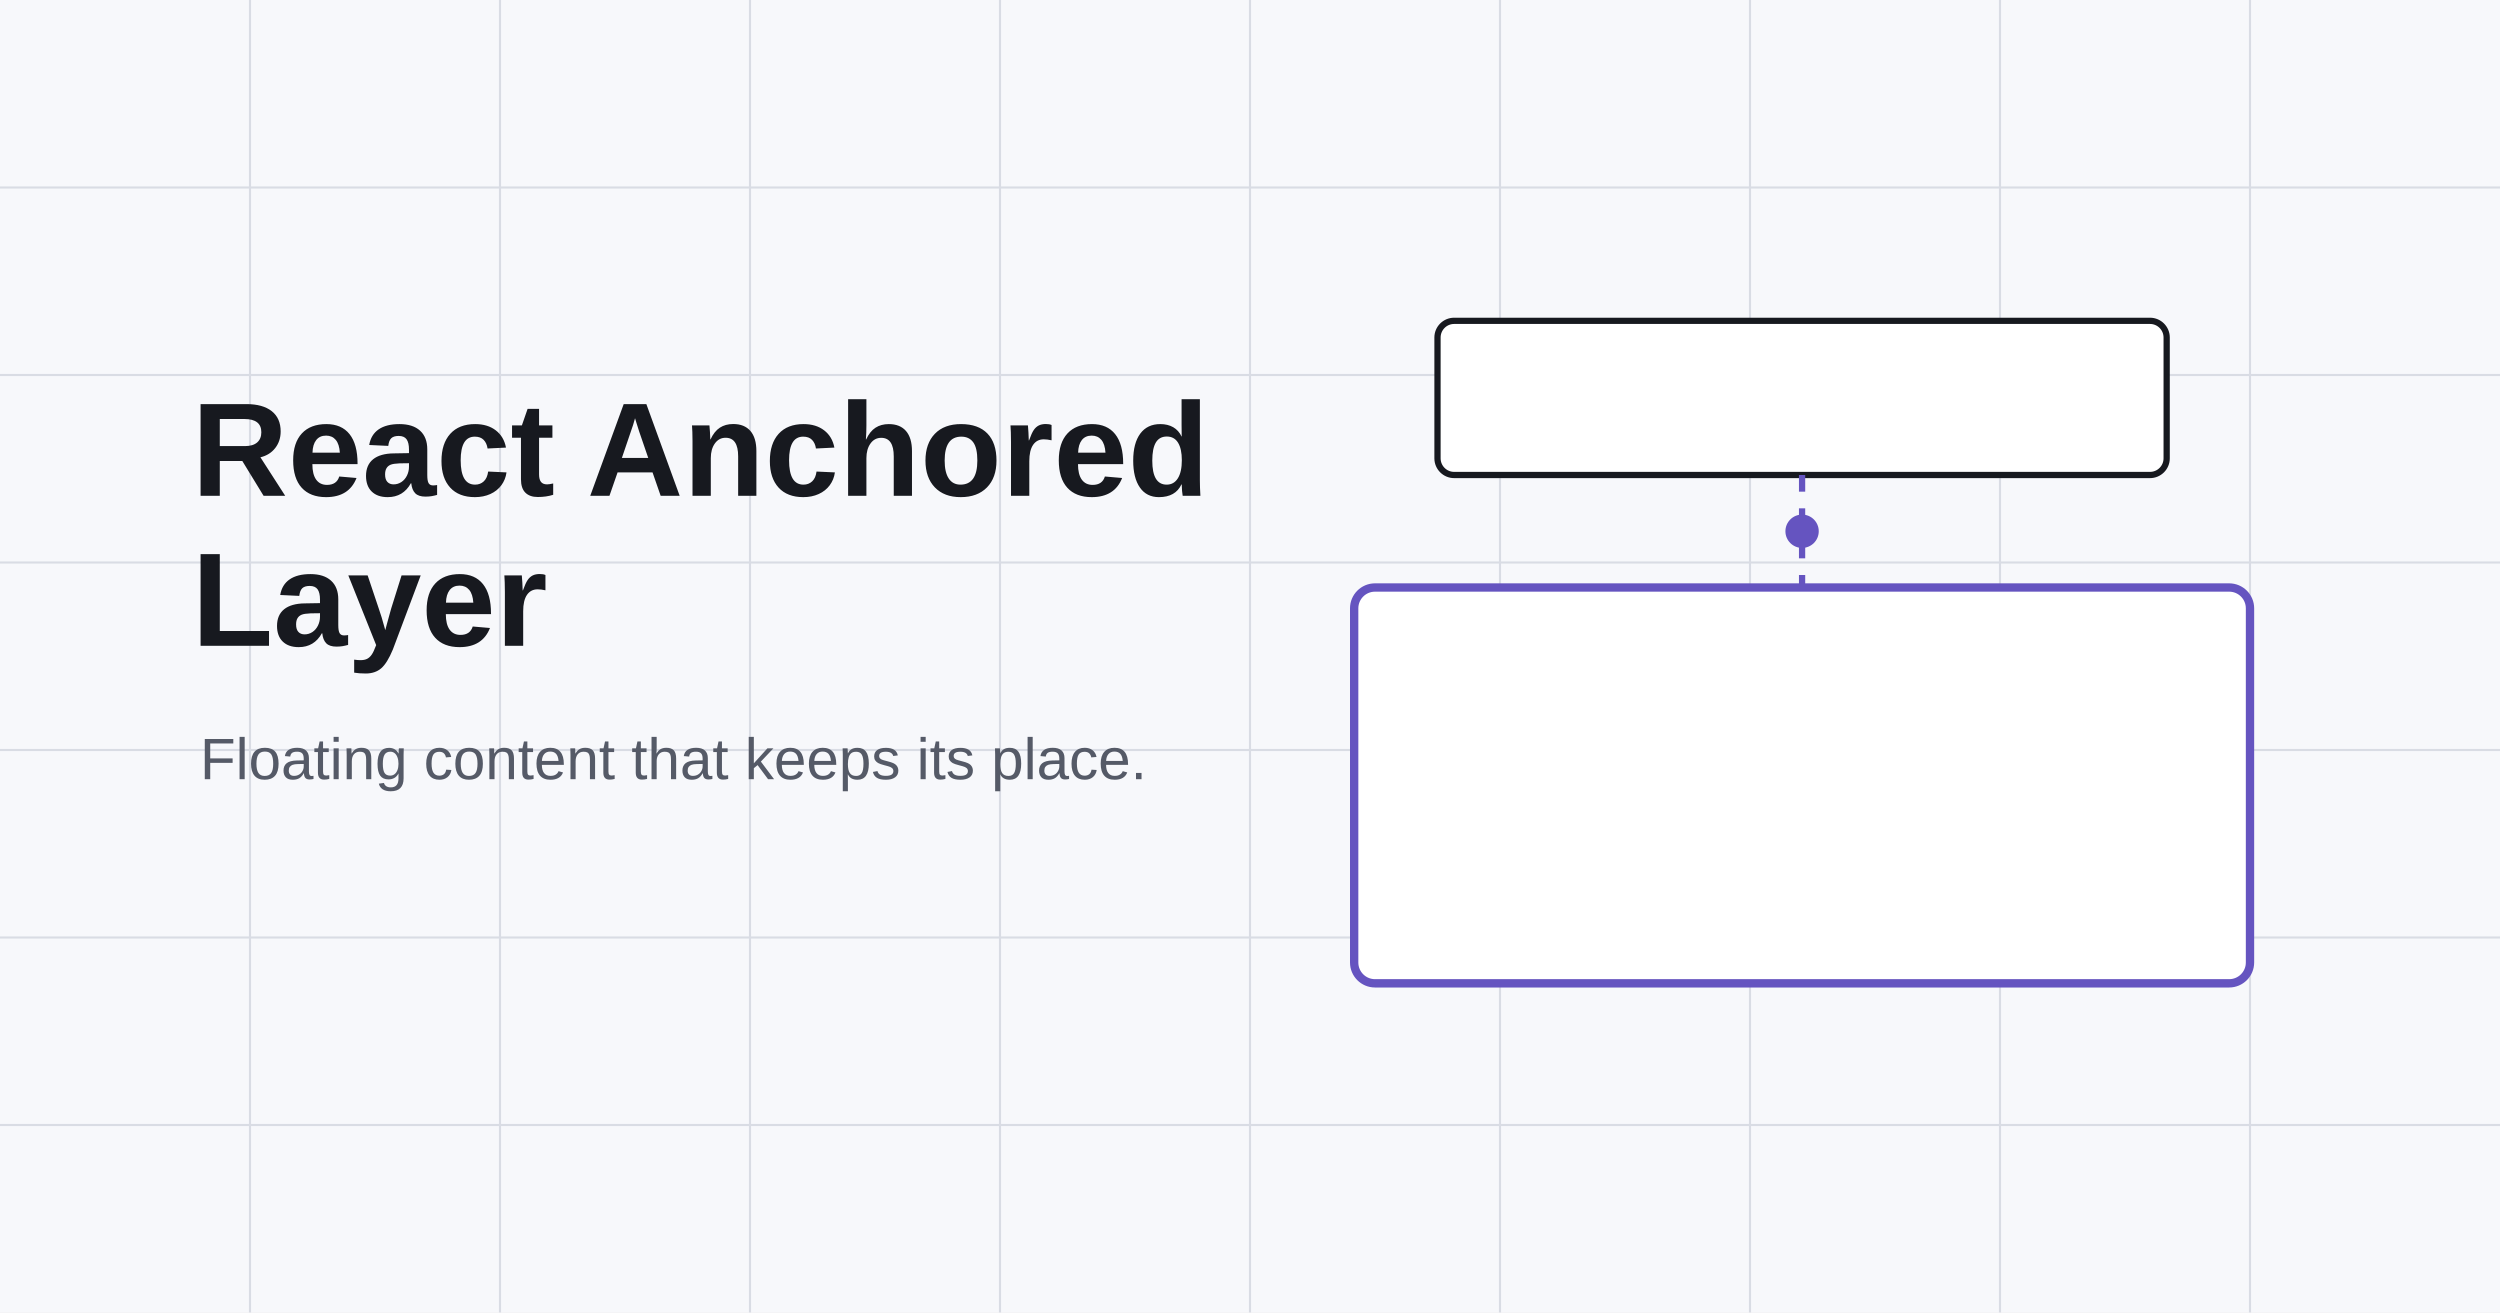
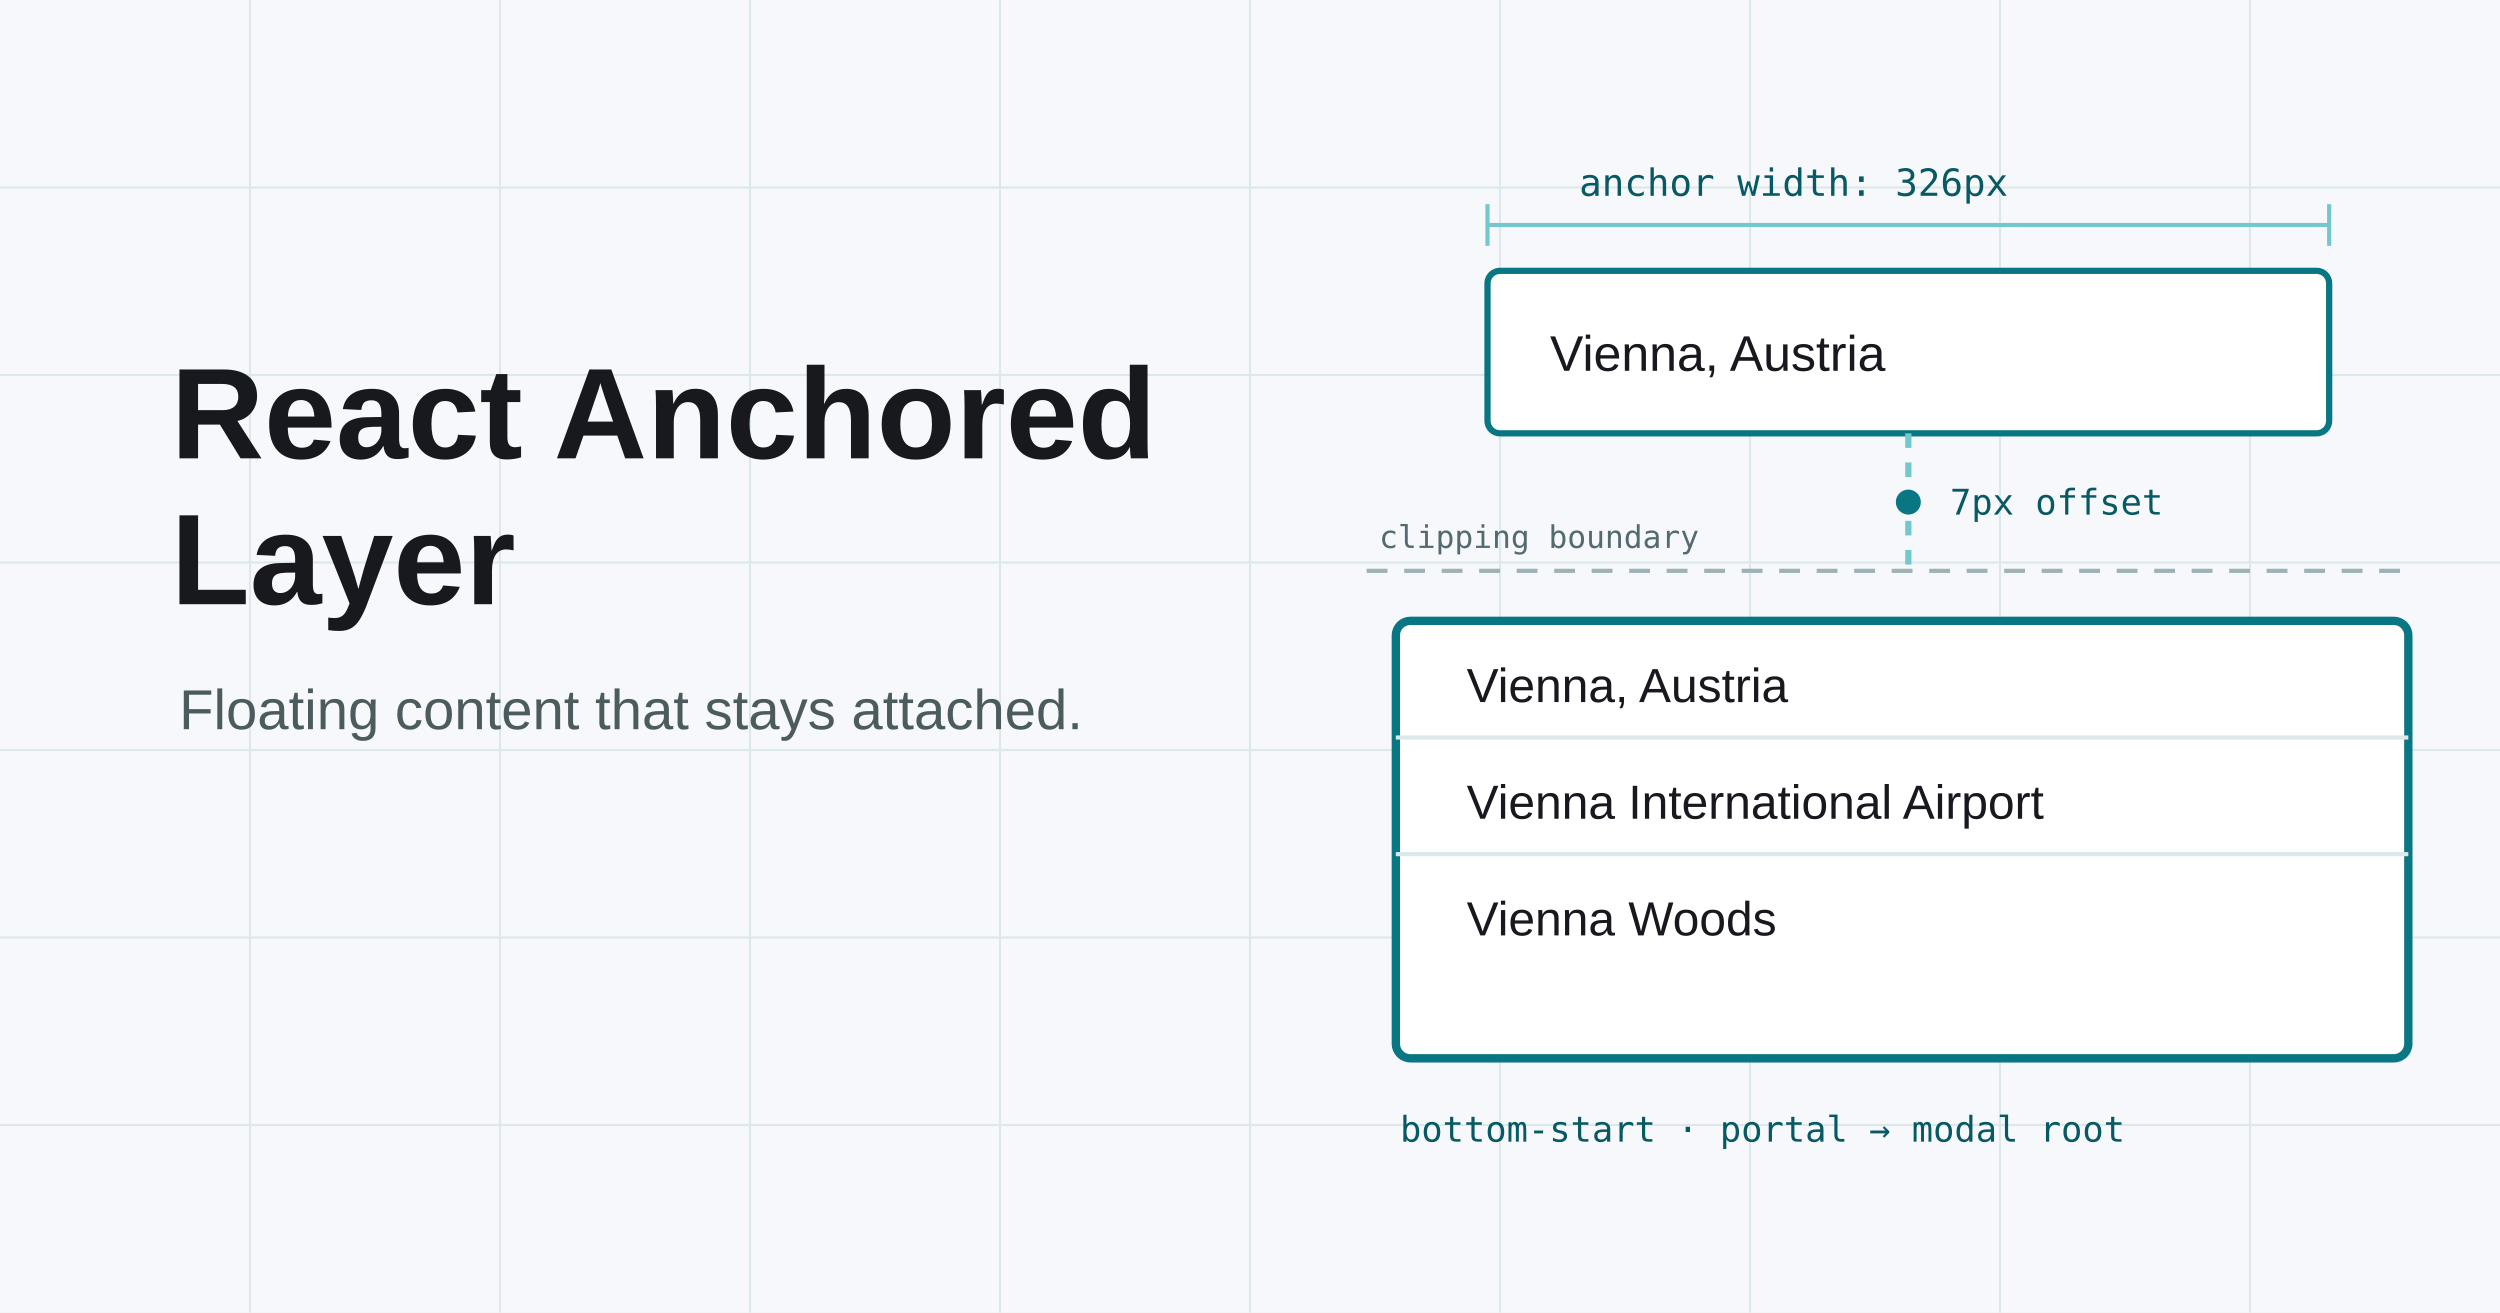
<svg xmlns="http://www.w3.org/2000/svg" width="1200" height="630" viewBox="0 0 1200 630">
  <rect width="1200" height="630" fill="#f7f8fb" />
-   <g stroke="#d9dce4">
+   <g stroke="#dce8e9">
    <path d="M0 90h1200M0 180h1200M0 270h1200M0 360h1200M0 450h1200M0 540h1200" />
    <path d="M120 0v630M240 0v630M360 0v630M480 0v630M600 0v630M720 0v630M840 0v630M960 0v630M1080 0v630" />
  </g>
-   <rect x="690" y="154" width="350" height="74" rx="8" fill="#fff" stroke="#17191f" stroke-width="3" />
-   <path d="M865 228v54" stroke="#6554c0" stroke-width="3" stroke-dasharray="8 8" />
-   <rect x="650" y="282" width="430" height="190" rx="10" fill="#fff" stroke="#6554c0" stroke-width="4" />
-   <circle cx="865" cy="255" r="8" fill="#6554c0" />
-   <text x="92" y="238" fill="#17191f" font-family="Arial,sans-serif" font-size="64" font-weight="700">React Anchored</text>
-   <text x="92" y="310" fill="#17191f" font-family="Arial,sans-serif" font-size="64" font-weight="700">Layer</text>
-   <text x="96" y="374" fill="#555a67" font-family="Arial,sans-serif" font-size="28">Floating content that keeps its place.</text>
+   <text x="82" y="220" fill="#17191f" font-family="Arial,sans-serif" font-size="62" font-weight="700">React Anchored</text>
+   <text x="82" y="290" fill="#17191f" font-family="Arial,sans-serif" font-size="62" font-weight="700">Layer</text>
+   <text x="86" y="350" fill="#4c5b5e" font-family="Arial,sans-serif" font-size="27">Floating content that stays attached.</text>
+   <text x="758" y="94" fill="#075963" font-family="monospace" font-size="18">anchor width: 326px</text>
+   <path d="M714 108h404m-404-10v20m404-20v20" stroke="#73c8ce" stroke-width="2" />
+   <rect x="714" y="130" width="404" height="78" rx="6" fill="#fff" stroke="#087783" stroke-width="3" />
+   <text x="744" y="178" fill="#17191f" font-family="Arial,sans-serif" font-size="24">Vienna, Austria</text>
+   <path d="M916 208v66" stroke="#73c8ce" stroke-width="3" stroke-dasharray="7 7" />
+   <circle cx="916" cy="241" r="6" fill="#087783" />
+   <text x="936" y="247" fill="#075963" font-family="monospace" font-size="17">7px offset</text>
+   <path d="M656 274h500" stroke="#9eb1b5" stroke-width="2" stroke-dasharray="10 8" />
+   <text x="662" y="263" fill="#536b70" font-family="monospace" font-size="15">clipping boundary</text>
+   <rect x="670" y="298" width="486" height="210" rx="7" fill="#fff" stroke="#087783" stroke-width="4" />
+   <path d="M670 354h486M670 410h486" stroke="#dce8e9" stroke-width="2" />
+   <text x="704" y="337" fill="#17191f" font-family="Arial,sans-serif" font-size="23">Vienna, Austria</text>
+   <text x="704" y="393" fill="#17191f" font-family="Arial,sans-serif" font-size="23">Vienna International Airport</text>
+   <text x="704" y="449" fill="#17191f" font-family="Arial,sans-serif" font-size="23">Vienna Woods</text>
+   <text x="672" y="548" fill="#075963" font-family="monospace" font-size="17">bottom-start  ·  portal → modal root</text>
</svg>
